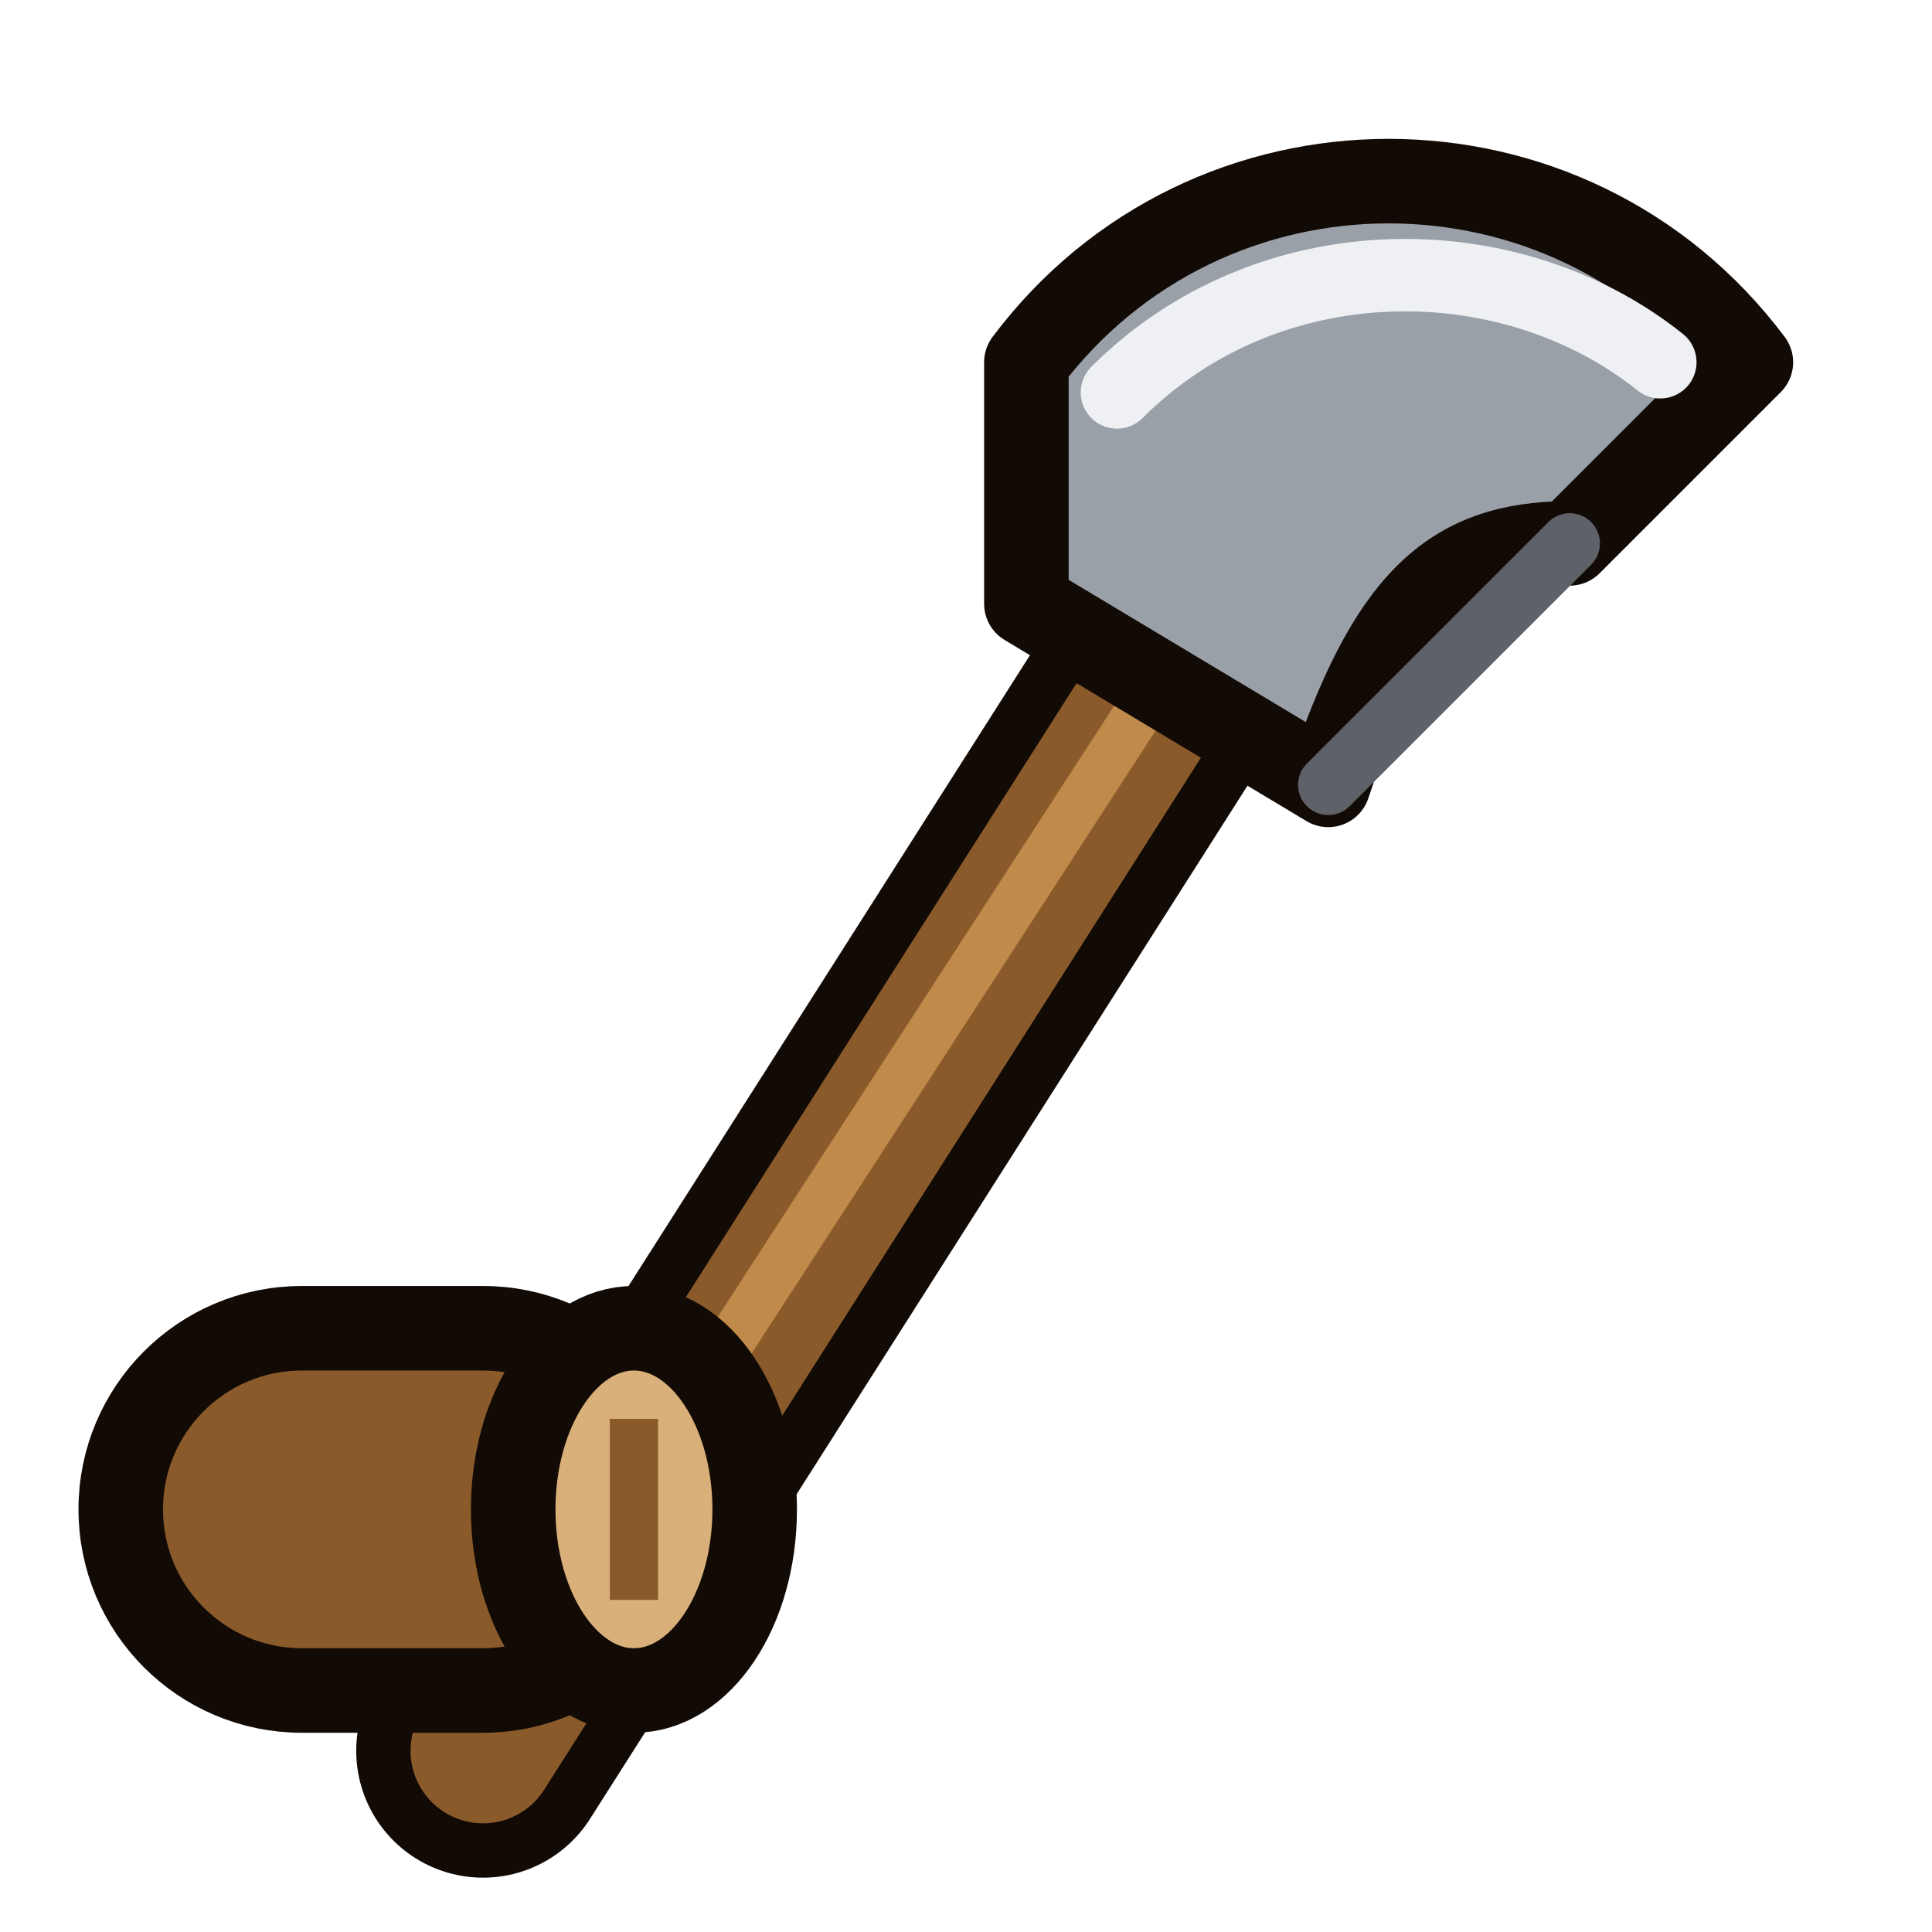
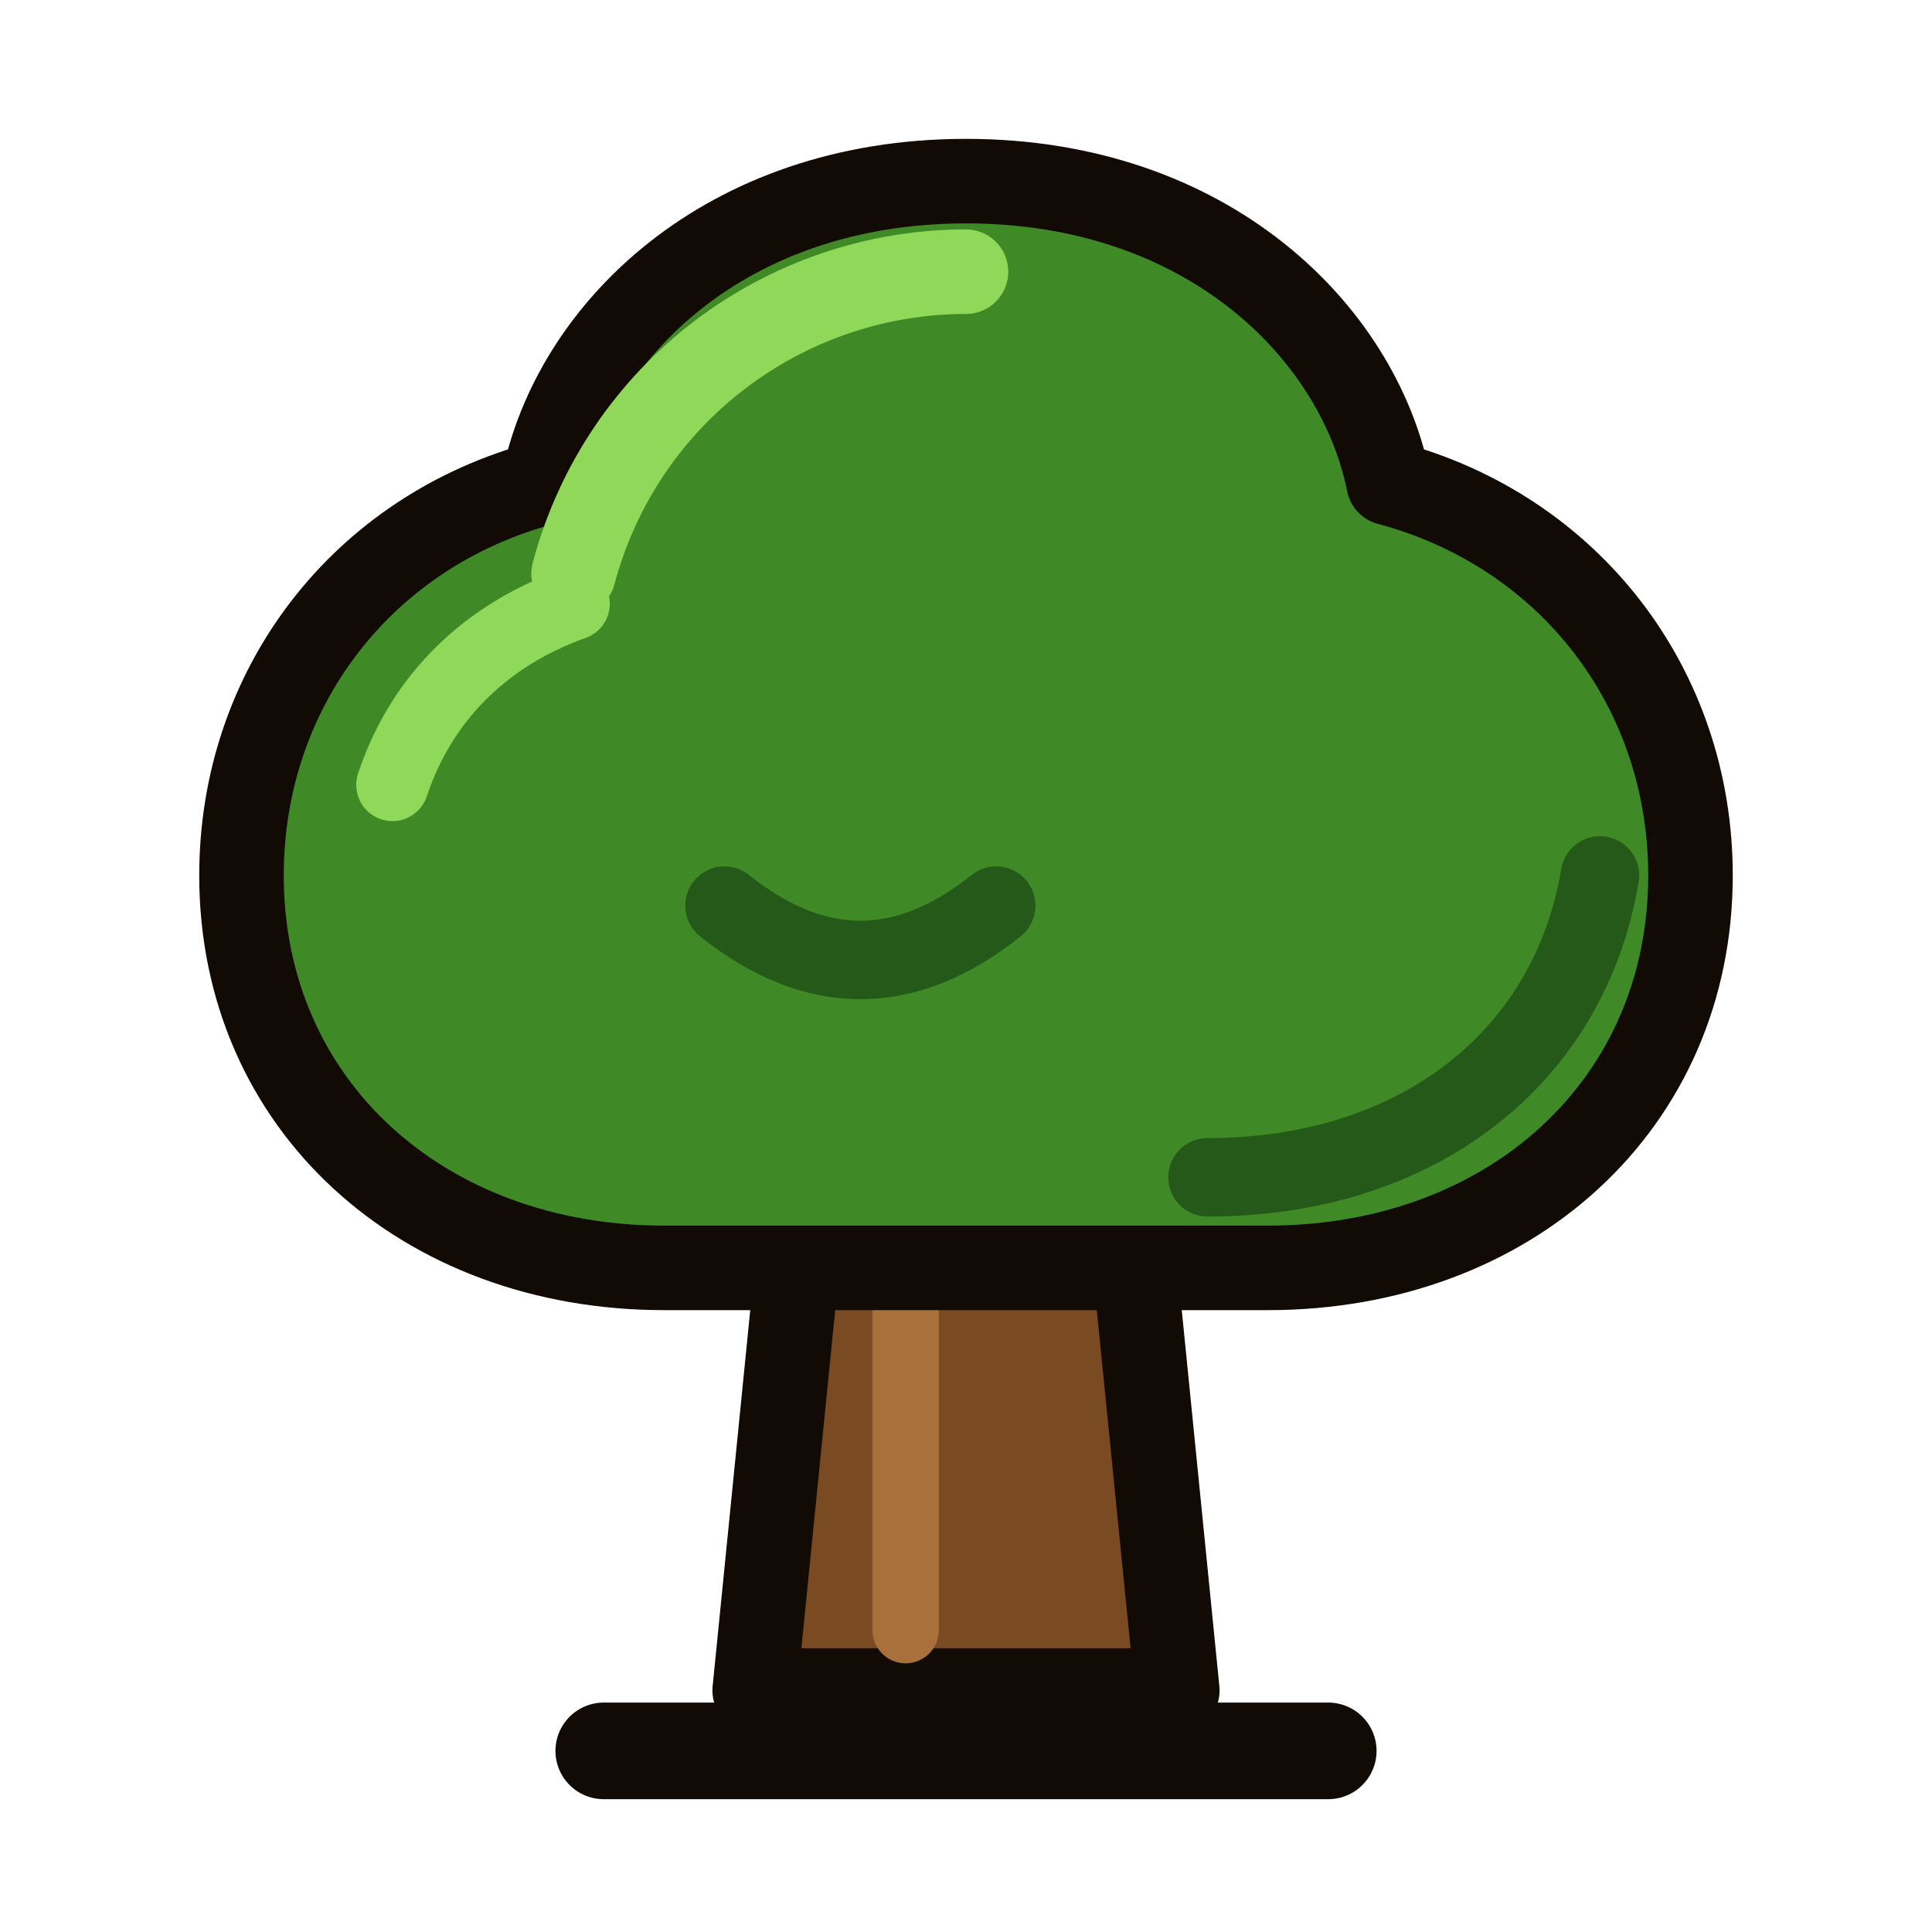
<svg xmlns="http://www.w3.org/2000/svg" viewBox="0 0 32 32" width="32" height="32">
-   <path d="M8 29L22 7" stroke="#120a05" stroke-width="4.2" stroke-linecap="round" fill="none" />
-   <path d="M8 29L22 7" stroke="#8a5a2b" stroke-width="2.4" stroke-linecap="round" fill="none" />
-   <path d="M9 27L21 8.5" stroke="#c08a4a" stroke-width=".8" stroke-linecap="round" fill="none" />
-   <path d="M17 6c3-4 9-4 12 0l-3 3c-2 0-3 1-4 4l-5-3z" fill="#9aa0a8" stroke="#120a05" stroke-width="1.4" stroke-linejoin="round" stroke-linecap="round" />
-   <path d="M18.5 6.5c2.5-2.5 6.5-2.5 9-.5" stroke="#eef0f3" stroke-width="1.2" stroke-linecap="round" fill="none" />
-   <path d="M22 13l4-4" stroke="#5e6168" stroke-width="1" stroke-linecap="round" fill="none" />
-   <rect x="2" y="22" width="9" height="6" rx="3" fill="#8a5a2b" stroke="#120a05" stroke-width="1.4" stroke-linejoin="round" stroke-linecap="round" />
-   <ellipse cx="10.5" cy="25" rx="2" ry="3" fill="#d9b07a" stroke="#120a05" stroke-width="1.4" stroke-linejoin="round" stroke-linecap="round" />
-   <path d="M10.5 23.5v3" stroke="#8a5a2b" stroke-width=".8" />
+   <path d="M13.5 18h5l1 10h-7z" fill="#7a4a22" stroke="#120a05" stroke-width="1.4" stroke-linejoin="round" stroke-linecap="round" />
+   <path d="M15 19.5v7.5" stroke="#a8703a" stroke-width="1.1" stroke-linecap="round" />
+   <path d="M10 29h12" stroke="#120a05" stroke-width="1.6" stroke-linecap="round" />
+   <path d="M16 3c4 0 6.5 2.5 7 5 3 .8 5 3.4 5 6.5 0 3.8-3 6.5-7 6.5H11c-4 0-7-2.7-7-6.5 0-3.1 2-5.7 5-6.5.5-2.5 3-5 7-5z" fill="#3f8a26" stroke="#120a05" stroke-width="1.4" stroke-linejoin="round" stroke-linecap="round" />
+   <path d="M9.5 9.5c.8-3 3.5-5 6.5-5" stroke="#8fd85a" stroke-width="1.4" stroke-linecap="round" fill="none" />
+   <path d="M6.5 13c.5-1.5 1.6-2.5 3-3" stroke="#8fd85a" stroke-width="1.2" stroke-linecap="round" fill="none" />
+   <path d="M20 19.5c3.5 0 6-2 6.5-5M12 15c1.5 1.2 3 1.2 4.5 0" stroke="#25591a" stroke-width="1.3" stroke-linecap="round" fill="none" />
</svg>
